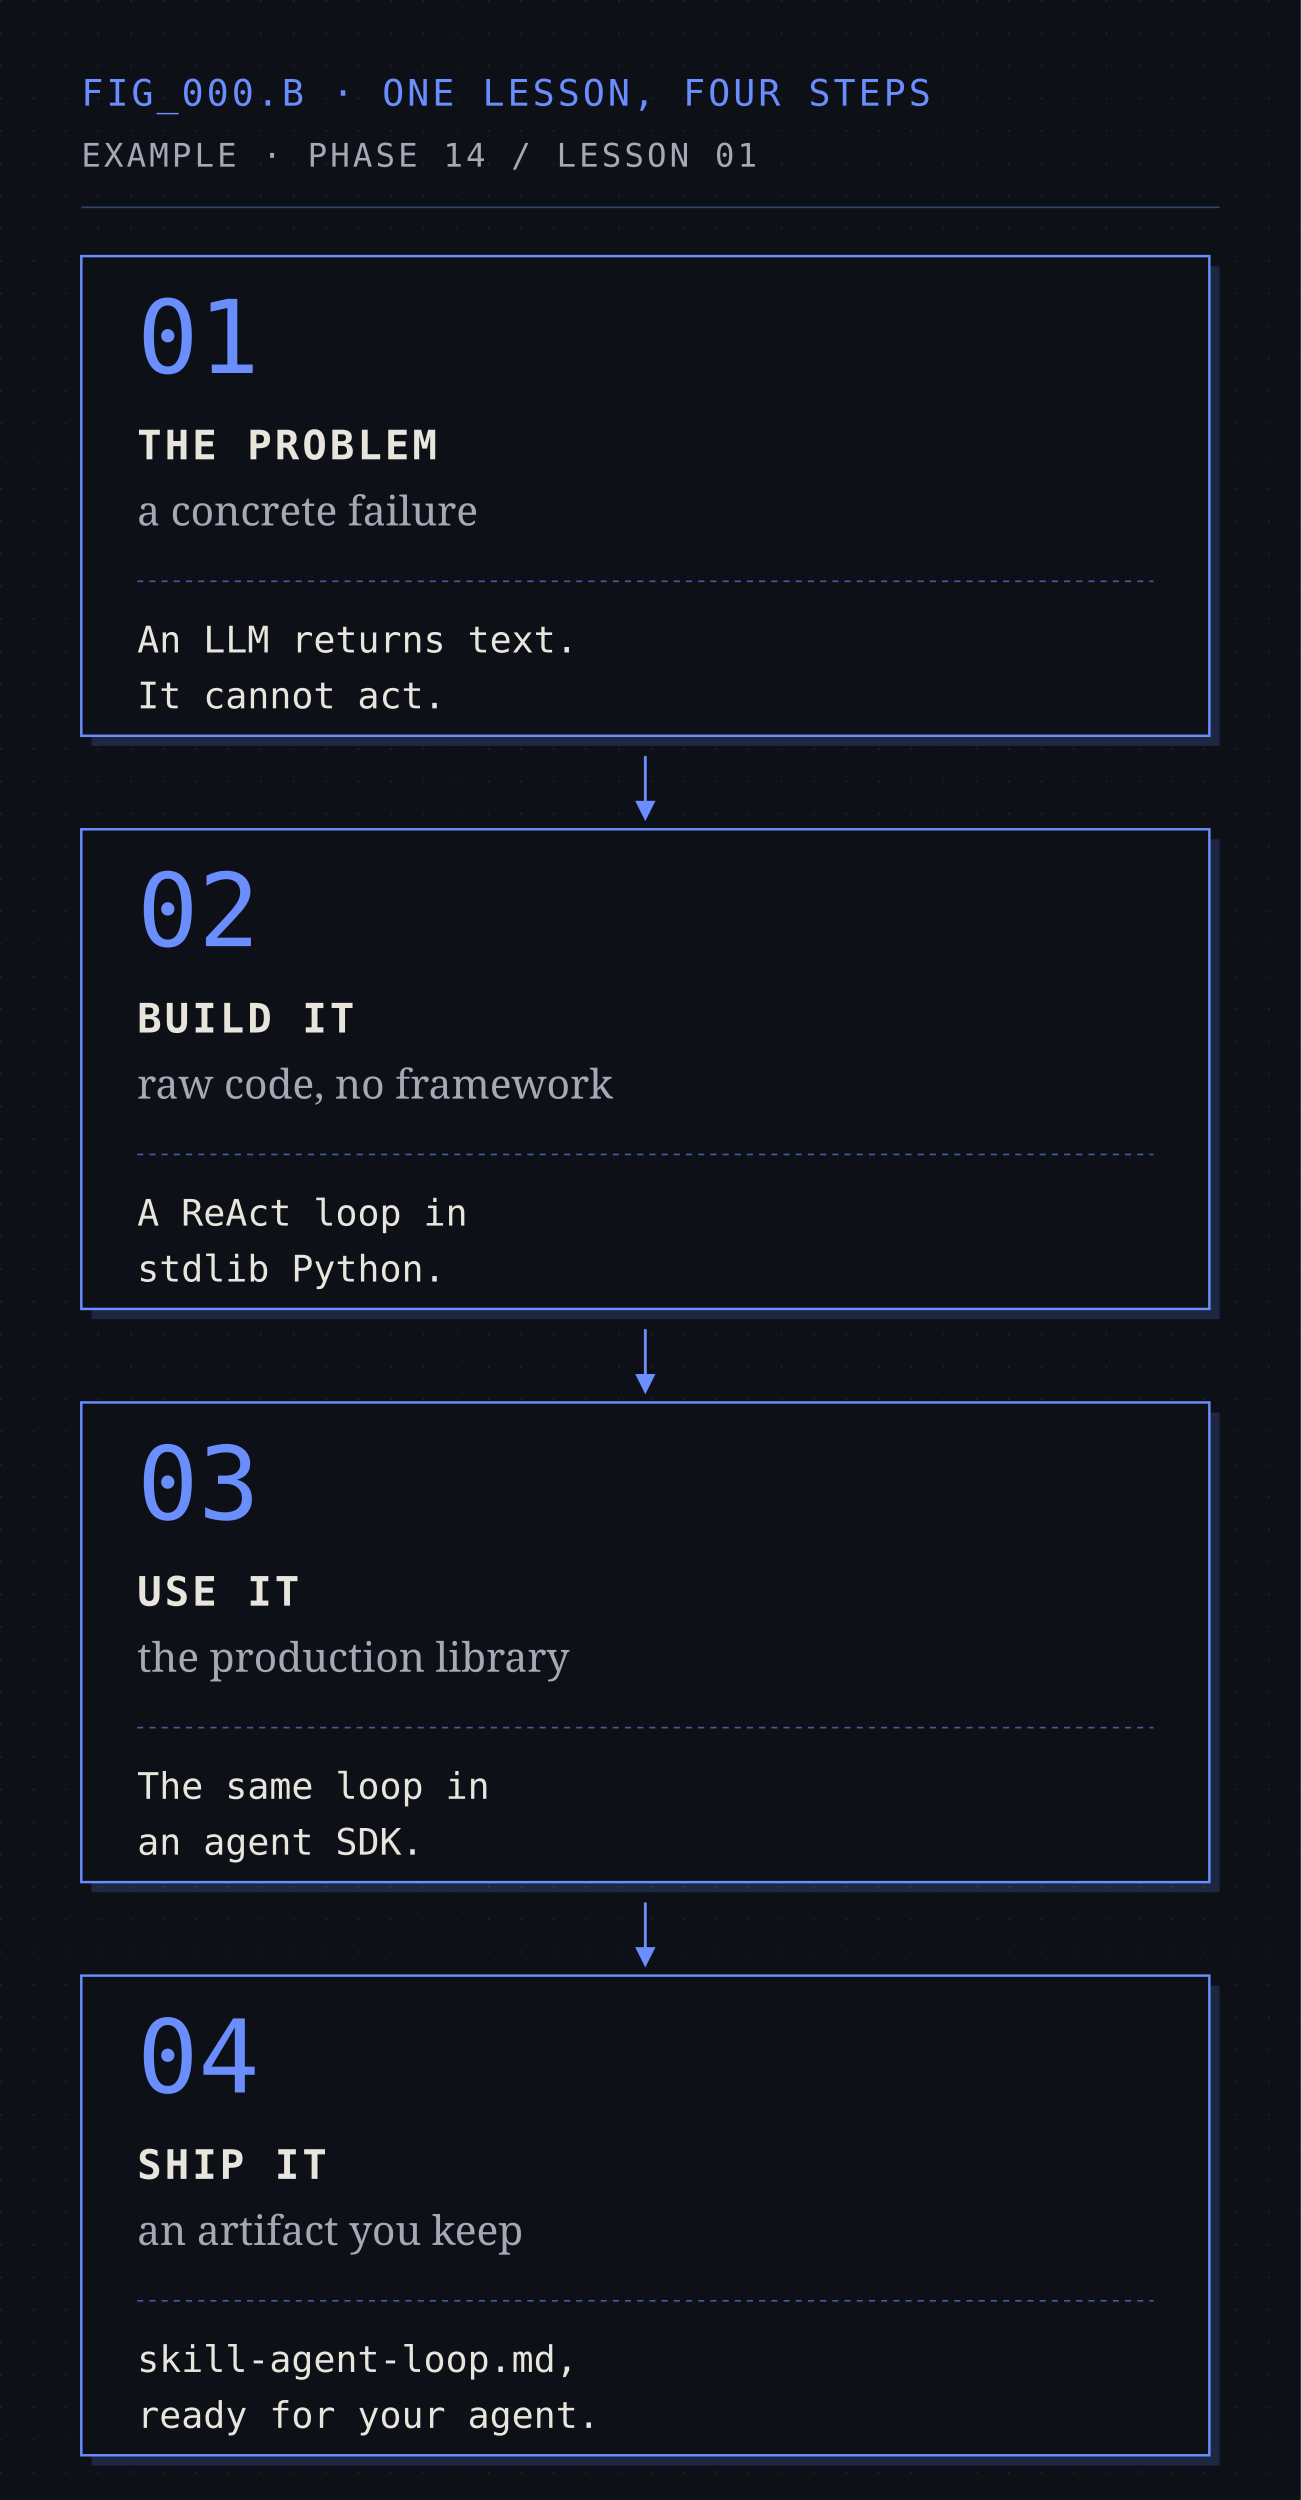
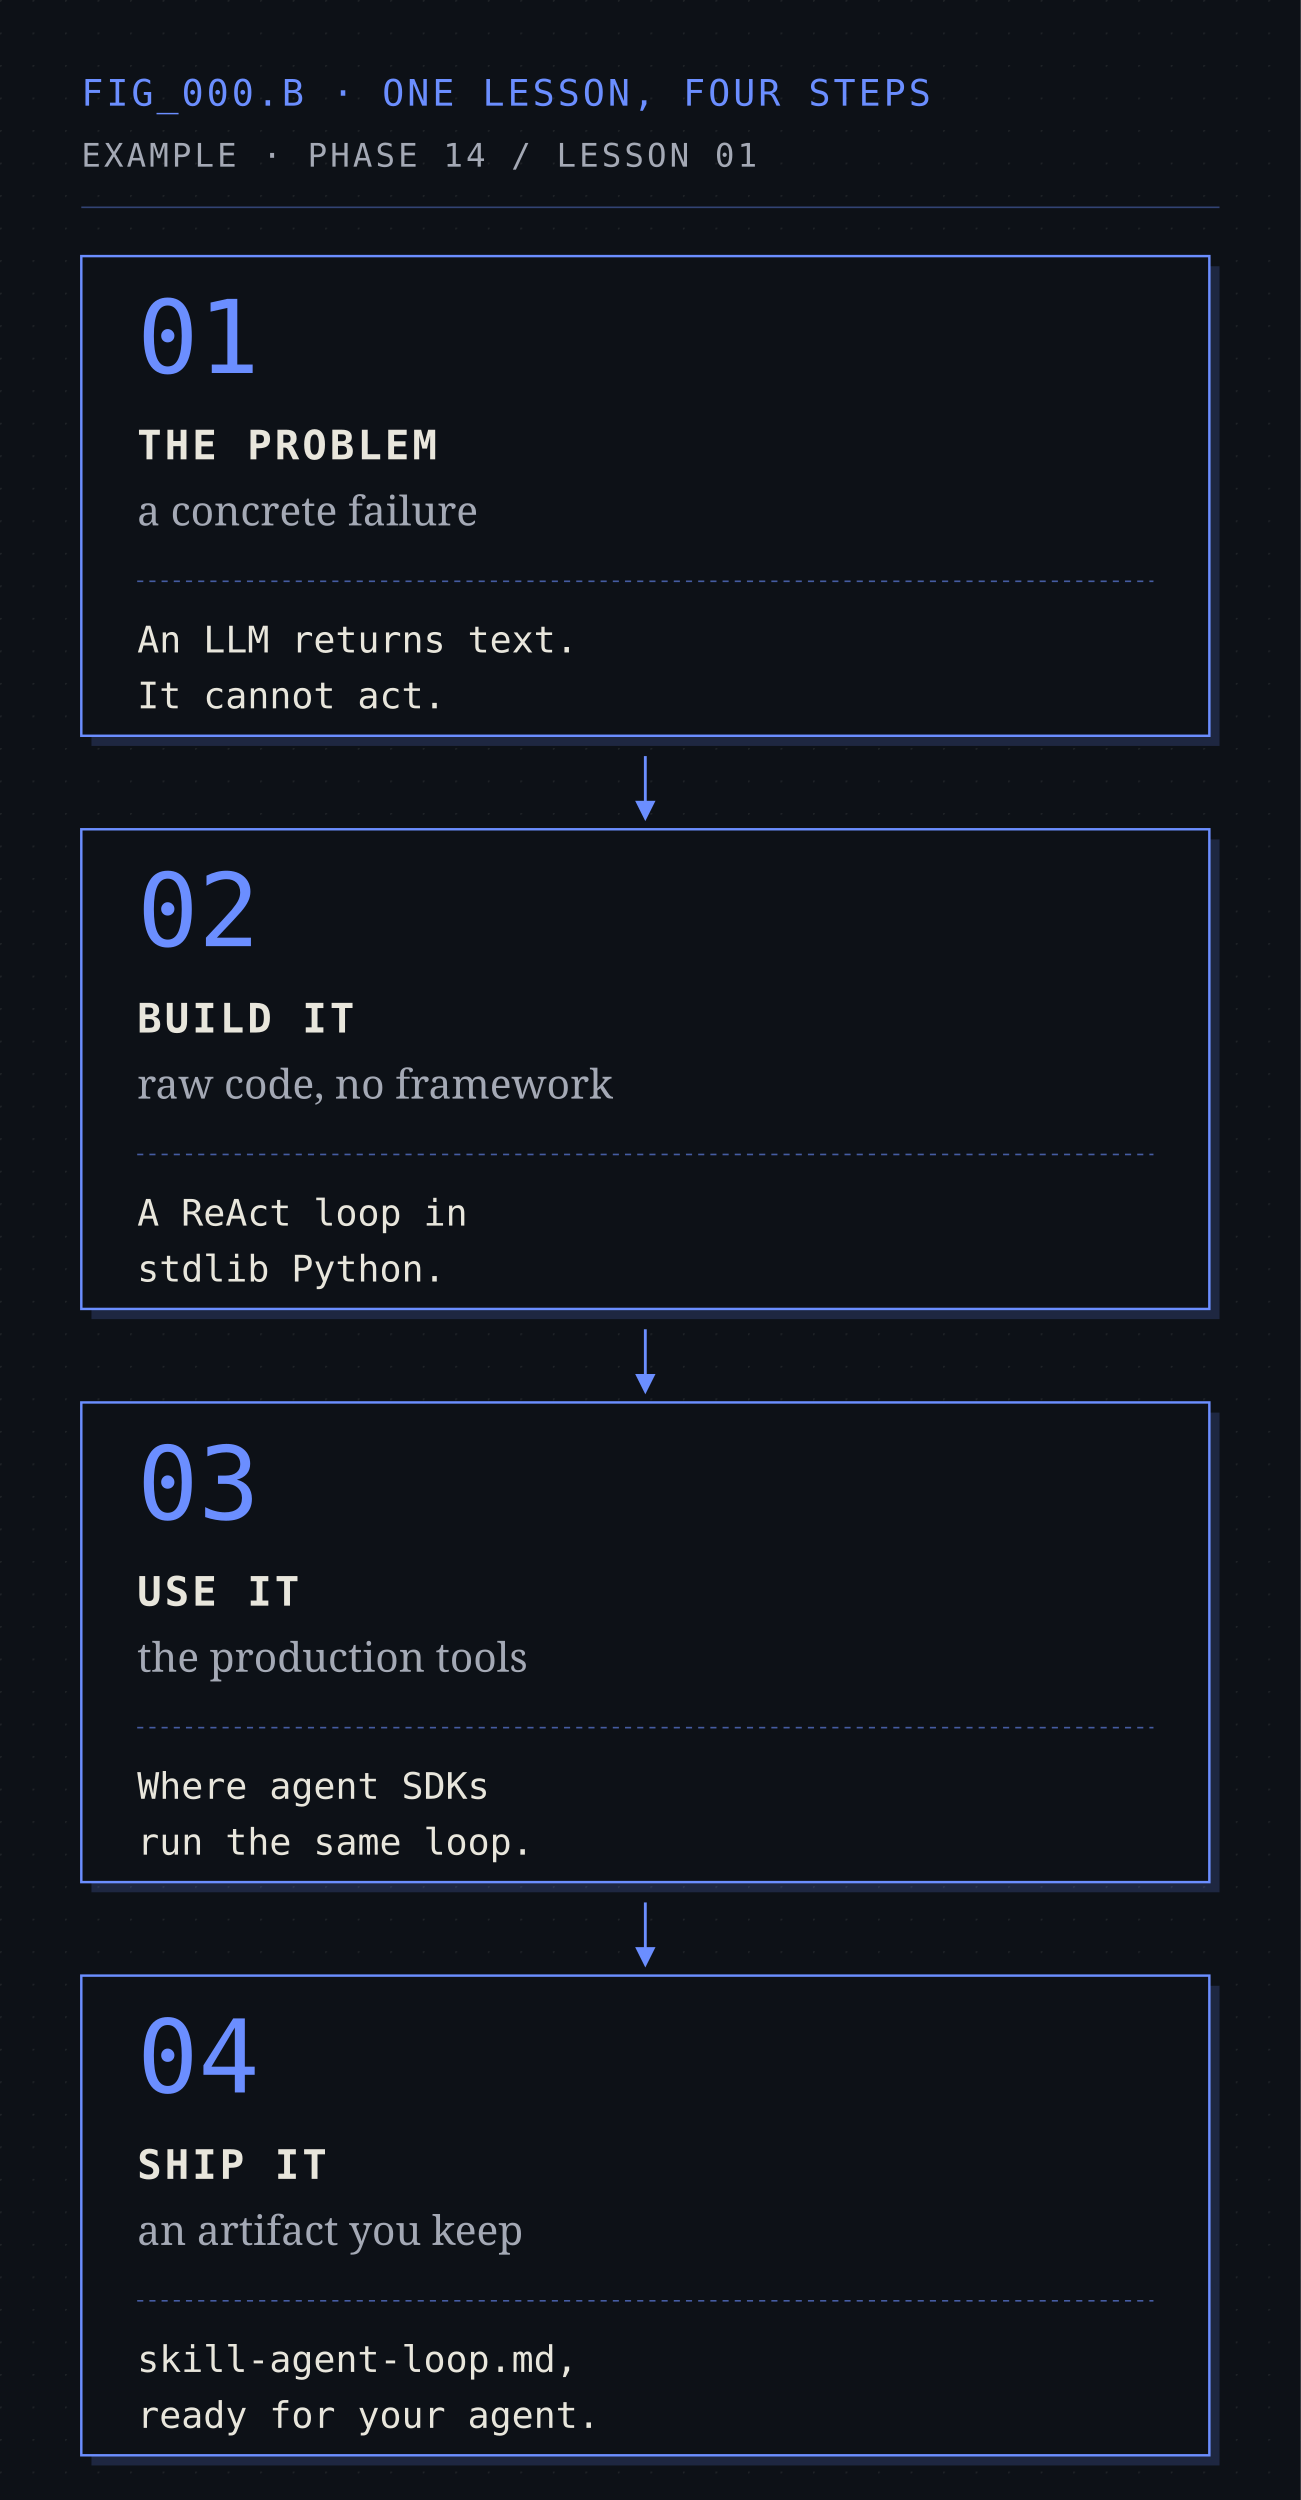
- <svg xmlns="http://www.w3.org/2000/svg" width="640" height="1230" viewBox="0 0 640 1230" role="img" aria-label="One lesson, four steps: the problem, build it from scratch, use the production library, ship an artifact you keep. Example: Phase 14, Lesson 01, the agent loop.">
+ <svg xmlns="http://www.w3.org/2000/svg" width="640" height="1230" viewBox="0 0 640 1230" role="img" aria-label="One lesson in four steps: the problem, build it from scratch, see where production tools do the same work, and ship an artifact you keep. The example is the agent loop lesson in Phase 14.">
  <defs>
    <pattern id="paper" width="16" height="16" patternUnits="userSpaceOnUse">
      <circle cx="0" cy="0" r="1" fill="#e8e6dc" fill-opacity="0.08" />
    </pattern>
  </defs>
  <rect width="640" height="1230" fill="#0d1117" />
  <rect width="640" height="1230" fill="url(#paper)" />
  <text x="40" y="52" font-family="'JetBrains Mono', ui-monospace, SFMono-Regular, Menlo, Consolas, monospace" font-size="18" fill="#6b8eff" letter-spacing="1.5">FIG_000.B  ·  ONE LESSON, FOUR STEPS</text>
  <text x="40" y="82" font-family="'JetBrains Mono', ui-monospace, SFMono-Regular, Menlo, Consolas, monospace" font-size="16" fill="#a4a9b5" letter-spacing="1.5">EXAMPLE  ·  PHASE 14 / LESSON 01</text>
  <line x1="40" y1="102" x2="600" y2="102" stroke="#6b8eff" stroke-width="0.8" stroke-opacity="0.4" />
  <rect x="45" y="131" width="555" height="236" fill="#6b8eff" fill-opacity="0.18" />
  <rect x="40" y="126" width="555" height="236" fill="#0d1117" stroke="#6b8eff" stroke-width="1.2" />
  <text x="67.5" y="183.5" font-family="'VT323', ui-monospace, SFMono-Regular, Menlo, monospace" font-size="50" fill="#6b8eff">01</text>
  <text x="67.5" y="226.0" font-family="'JetBrains Mono', ui-monospace, SFMono-Regular, Menlo, Consolas, monospace" font-size="20" fill="#e8e6dc" font-weight="700" letter-spacing="1.5">THE PROBLEM</text>
  <text x="67.5" y="258.5" font-family="'Source Serif 4', Georgia, serif" font-size="20" fill="#a4a9b5">a concrete failure</text>
  <line x1="67.5" y1="286.0" x2="567.5" y2="286.0" stroke="#6b8eff" stroke-width="0.8" stroke-dasharray="3 3" stroke-opacity="0.6" />
  <text x="67.5" y="321.0" font-family="'JetBrains Mono', ui-monospace, SFMono-Regular, Menlo, Consolas, monospace" font-size="18" fill="#e8e6dc">An LLM returns text.</text>
  <text x="67.5" y="348.5" font-family="'JetBrains Mono', ui-monospace, SFMono-Regular, Menlo, Consolas, monospace" font-size="18" fill="#e8e6dc">It cannot act.</text>
  <line x1="317.5" y1="372" x2="317.5" y2="396" stroke="#6b8eff" stroke-width="1.4" />
  <polygon points="317.5,404 312.5,394 322.5,394" fill="#6b8eff" />
  <rect x="45" y="413" width="555" height="236" fill="#6b8eff" fill-opacity="0.18" />
  <rect x="40" y="408" width="555" height="236" fill="#0d1117" stroke="#6b8eff" stroke-width="1.2" />
  <text x="67.5" y="465.5" font-family="'VT323', ui-monospace, SFMono-Regular, Menlo, monospace" font-size="50" fill="#6b8eff">02</text>
  <text x="67.5" y="508.0" font-family="'JetBrains Mono', ui-monospace, SFMono-Regular, Menlo, Consolas, monospace" font-size="20" fill="#e8e6dc" font-weight="700" letter-spacing="1.5">BUILD IT</text>
  <text x="67.5" y="540.5" font-family="'Source Serif 4', Georgia, serif" font-size="20" fill="#a4a9b5">raw code, no framework</text>
  <line x1="67.5" y1="568.0" x2="567.5" y2="568.0" stroke="#6b8eff" stroke-width="0.8" stroke-dasharray="3 3" stroke-opacity="0.6" />
  <text x="67.5" y="603.0" font-family="'JetBrains Mono', ui-monospace, SFMono-Regular, Menlo, Consolas, monospace" font-size="18" fill="#e8e6dc">A ReAct loop in</text>
  <text x="67.5" y="630.5" font-family="'JetBrains Mono', ui-monospace, SFMono-Regular, Menlo, Consolas, monospace" font-size="18" fill="#e8e6dc">stdlib Python.</text>
  <line x1="317.5" y1="654" x2="317.5" y2="678" stroke="#6b8eff" stroke-width="1.4" />
  <polygon points="317.5,686 312.5,676 322.5,676" fill="#6b8eff" />
  <rect x="45" y="695" width="555" height="236" fill="#6b8eff" fill-opacity="0.18" />
  <rect x="40" y="690" width="555" height="236" fill="#0d1117" stroke="#6b8eff" stroke-width="1.2" />
  <text x="67.5" y="747.5" font-family="'VT323', ui-monospace, SFMono-Regular, Menlo, monospace" font-size="50" fill="#6b8eff">03</text>
  <text x="67.5" y="790.0" font-family="'JetBrains Mono', ui-monospace, SFMono-Regular, Menlo, Consolas, monospace" font-size="20" fill="#e8e6dc" font-weight="700" letter-spacing="1.5">USE IT</text>
-   <text x="67.5" y="822.5" font-family="'Source Serif 4', Georgia, serif" font-size="20" fill="#a4a9b5">the production library</text>
+   <text x="67.5" y="822.5" font-family="'Source Serif 4', Georgia, serif" font-size="20" fill="#a4a9b5">the production tools</text>
  <line x1="67.5" y1="850.0" x2="567.5" y2="850.0" stroke="#6b8eff" stroke-width="0.8" stroke-dasharray="3 3" stroke-opacity="0.6" />
-   <text x="67.5" y="885.0" font-family="'JetBrains Mono', ui-monospace, SFMono-Regular, Menlo, Consolas, monospace" font-size="18" fill="#e8e6dc">The same loop in</text>
-   <text x="67.5" y="912.5" font-family="'JetBrains Mono', ui-monospace, SFMono-Regular, Menlo, Consolas, monospace" font-size="18" fill="#e8e6dc">an agent SDK.</text>
+   <text x="67.5" y="885.0" font-family="'JetBrains Mono', ui-monospace, SFMono-Regular, Menlo, Consolas, monospace" font-size="18" fill="#e8e6dc">Where agent SDKs</text>
+   <text x="67.5" y="912.5" font-family="'JetBrains Mono', ui-monospace, SFMono-Regular, Menlo, Consolas, monospace" font-size="18" fill="#e8e6dc">run the same loop.</text>
  <line x1="317.5" y1="936" x2="317.5" y2="960" stroke="#6b8eff" stroke-width="1.4" />
  <polygon points="317.5,968 312.5,958 322.5,958" fill="#6b8eff" />
  <rect x="45" y="977" width="555" height="236" fill="#6b8eff" fill-opacity="0.18" />
  <rect x="40" y="972" width="555" height="236" fill="#0d1117" stroke="#6b8eff" stroke-width="1.2" />
  <text x="67.5" y="1029.5" font-family="'VT323', ui-monospace, SFMono-Regular, Menlo, monospace" font-size="50" fill="#6b8eff">04</text>
  <text x="67.5" y="1072.0" font-family="'JetBrains Mono', ui-monospace, SFMono-Regular, Menlo, Consolas, monospace" font-size="20" fill="#e8e6dc" font-weight="700" letter-spacing="1.5">SHIP IT</text>
  <text x="67.5" y="1104.5" font-family="'Source Serif 4', Georgia, serif" font-size="20" fill="#a4a9b5">an artifact you keep</text>
  <line x1="67.5" y1="1132.0" x2="567.5" y2="1132.0" stroke="#6b8eff" stroke-width="0.8" stroke-dasharray="3 3" stroke-opacity="0.6" />
  <text x="67.5" y="1167.0" font-family="'JetBrains Mono', ui-monospace, SFMono-Regular, Menlo, Consolas, monospace" font-size="18" fill="#e8e6dc">skill-agent-loop.md,</text>
  <text x="67.5" y="1194.5" font-family="'JetBrains Mono', ui-monospace, SFMono-Regular, Menlo, Consolas, monospace" font-size="18" fill="#e8e6dc">ready for your agent.</text>
</svg>
